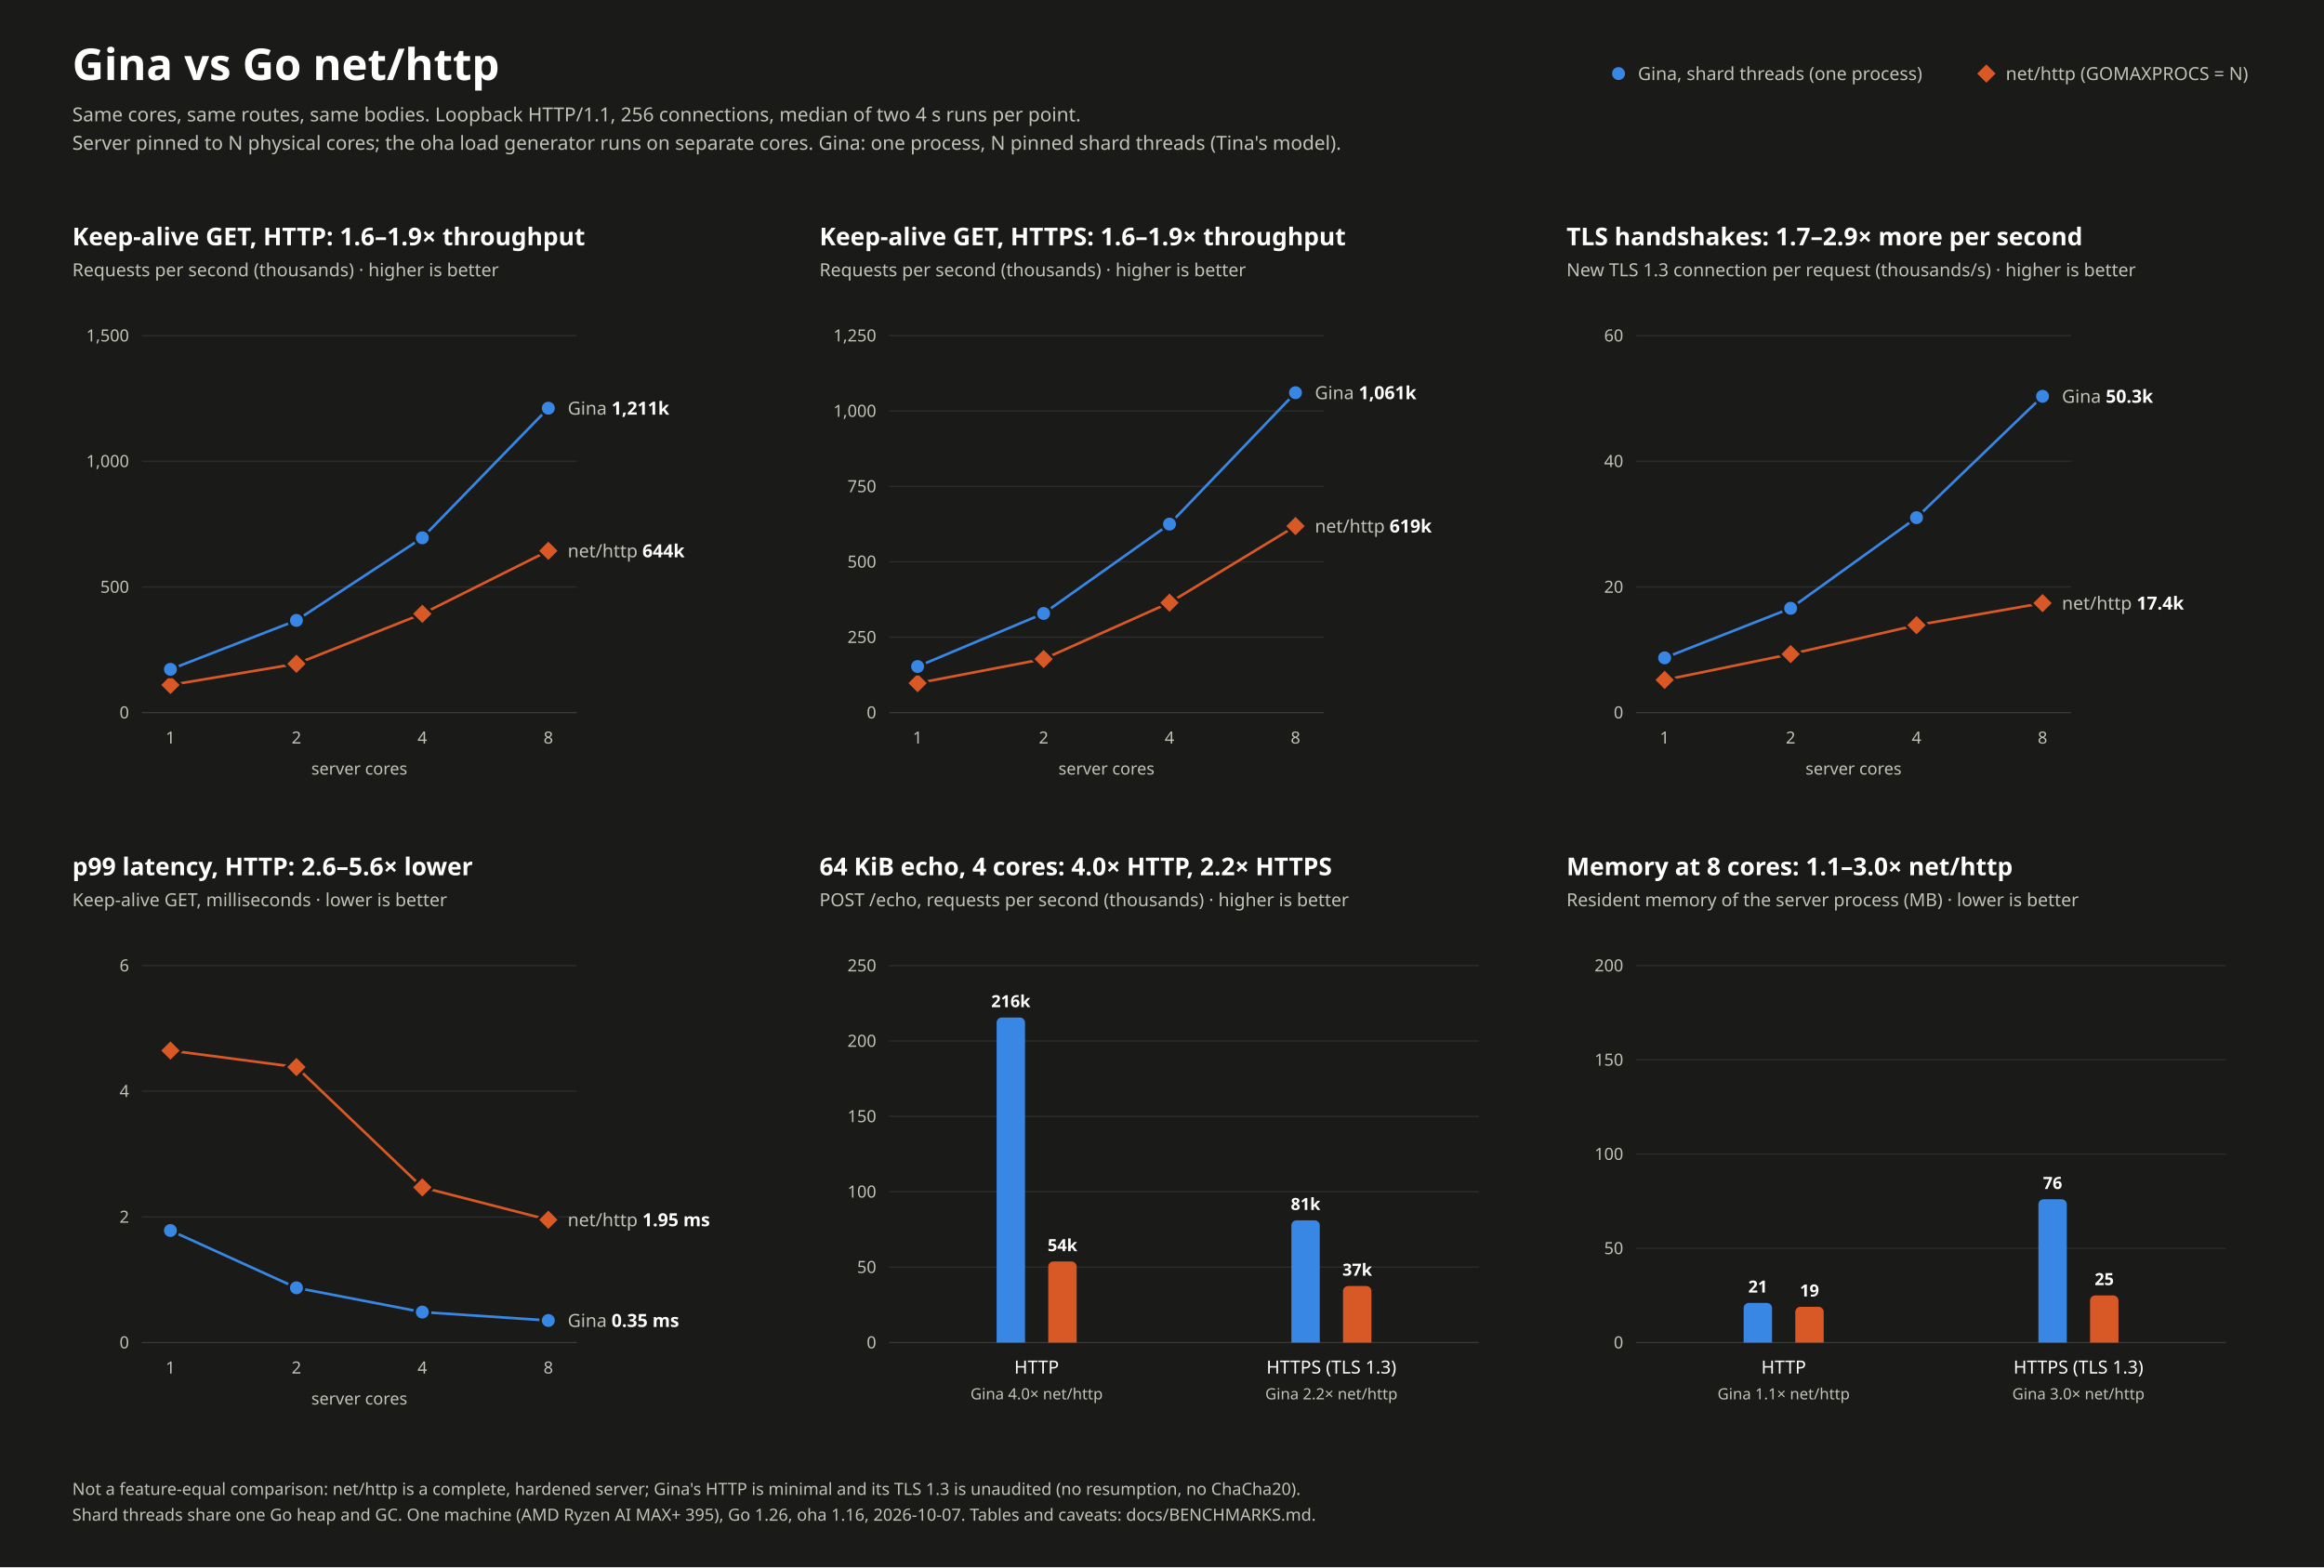
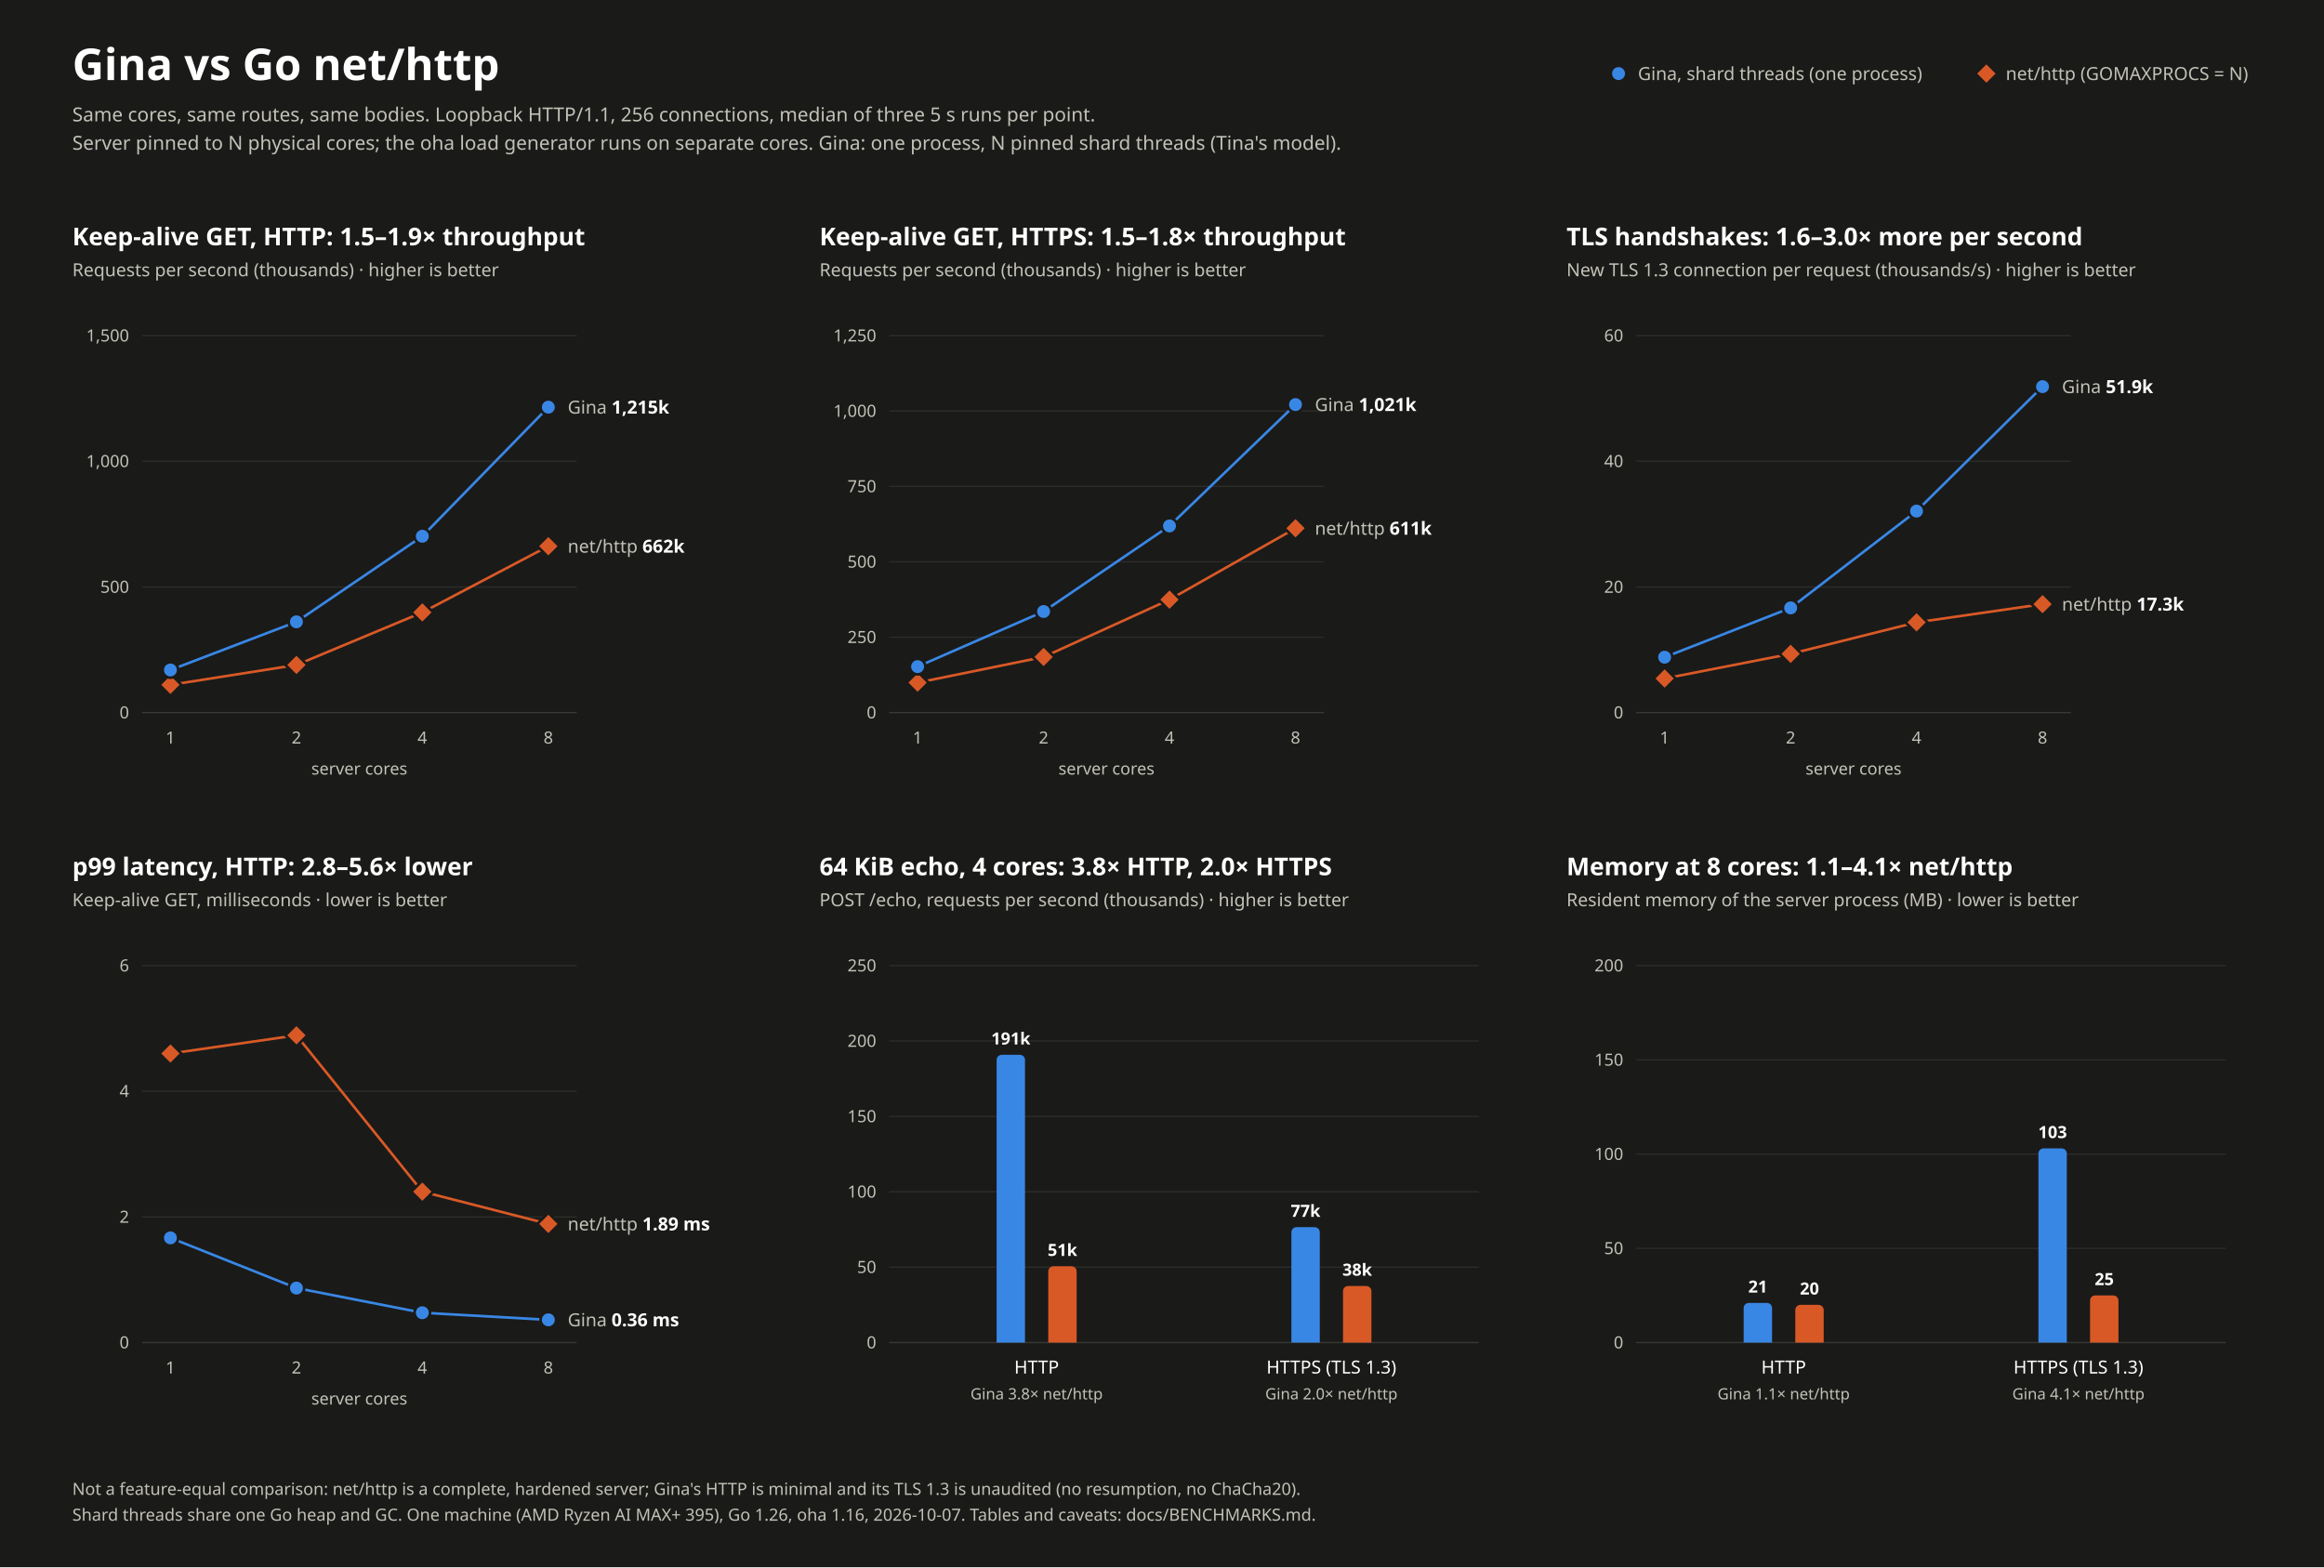
<svg xmlns="http://www.w3.org/2000/svg" width="1800" height="1214" viewBox="0 0 1800 1214" font-family="system-ui, 'Noto Sans', 'Liberation Sans', sans-serif" role="img" aria-labelledby="t d">
  <rect width="1800" height="1214" fill="#1a1a19" />
  <text x="56.0" y="62.0" font-size="34" font-weight="700" text-anchor="start" fill="#ffffff">Gina vs Go net/http</text>
-   <text x="56.0" y="94.0" font-size="15" font-weight="400" text-anchor="start" fill="#c3c2b7">Same cores, same routes, same bodies. Loopback HTTP/1.1, 256 connections, median of two 4 s runs per point.</text>
+   <text x="56.0" y="94.0" font-size="15" font-weight="400" text-anchor="start" fill="#c3c2b7">Same cores, same routes, same bodies. Loopback HTTP/1.1, 256 connections, median of three 5 s runs per point.</text>
  <text x="56.0" y="116.0" font-size="15" font-weight="400" text-anchor="start" fill="#c3c2b7">Server pinned to N physical cores; the oha load generator runs on separate cores. Gina: one process, N pinned shard threads (Tina's model).</text>
  <polygon points="1538.5,49.9 1545.6,57.0 1538.5,64.1 1531.4,57.0" fill="#d95926" />
  <text x="1553.5" y="62.0" font-size="14" font-weight="400" text-anchor="start" fill="#c3c2b7">net/http (GOMAXPROCS = N)</text>
  <circle cx="1253.6" cy="57.0" r="5" fill="#3987e5" />
  <text x="1268.6" y="62.0" font-size="14" font-weight="400" text-anchor="start" fill="#c3c2b7">Gina, shard threads (one process)</text>
  <g transform="translate(56.0,168.0)">
-     <text x="0.0" y="22.0" font-size="19" font-weight="600" text-anchor="start" fill="#ffffff">Keep-alive GET, HTTP: 1.6–1.9× throughput</text>
+     <text x="0.0" y="22.0" font-size="19" font-weight="600" text-anchor="start" fill="#ffffff">Keep-alive GET, HTTP: 1.5–1.9× throughput</text>
    <text x="0.0" y="46.0" font-size="14" font-weight="400" text-anchor="start" fill="#c3c2b7">Requests per second (thousands) · higher is better</text>
    <line x1="54.0" x2="390.7" y1="384.0" y2="384.0" stroke="#383835" stroke-width="1" />
    <text x="44.0" y="388.5" font-size="13" font-weight="400" text-anchor="end" fill="#c3c2b7">0</text>
    <line x1="54.0" x2="390.7" y1="286.7" y2="286.7" stroke="#2c2c2a" stroke-width="1" />
    <text x="44.0" y="291.2" font-size="13" font-weight="400" text-anchor="end" fill="#c3c2b7">500</text>
    <line x1="54.0" x2="390.7" y1="189.3" y2="189.3" stroke="#2c2c2a" stroke-width="1" />
    <text x="44.0" y="193.8" font-size="13" font-weight="400" text-anchor="end" fill="#c3c2b7">1,000</text>
    <line x1="54.0" x2="390.7" y1="92.0" y2="92.0" stroke="#2c2c2a" stroke-width="1" />
    <text x="44.0" y="96.5" font-size="13" font-weight="400" text-anchor="end" fill="#c3c2b7">1,500</text>
    <text x="76.0" y="408.0" font-size="13" font-weight="400" text-anchor="middle" fill="#c3c2b7">1</text>
    <text x="173.6" y="408.0" font-size="13" font-weight="400" text-anchor="middle" fill="#c3c2b7">2</text>
    <text x="271.1" y="408.0" font-size="13" font-weight="400" text-anchor="middle" fill="#c3c2b7">4</text>
    <text x="368.7" y="408.0" font-size="13" font-weight="400" text-anchor="middle" fill="#c3c2b7">8</text>
    <text x="222.3" y="432.0" font-size="13" font-weight="400" text-anchor="middle" fill="#c3c2b7">server cores</text>
-     <polyline points="76.0,362.6 173.6,346.2 271.1,307.5 368.7,258.7" fill="none" stroke="#d95926" stroke-width="2" stroke-linejoin="round" stroke-linecap="round" />
-     <polygon points="76.0,352.6 85.9,362.6 76.0,372.5 66.1,362.6" fill="#1a1a19" />
-     <polygon points="76.0,355.5 83.1,362.6 76.0,369.7 68.9,362.6" fill="#d95926" />
-     <polygon points="173.6,336.2 183.5,346.2 173.6,356.1 163.6,346.2" fill="#1a1a19" />
-     <polygon points="173.6,339.1 180.7,346.2 173.6,353.3 166.5,346.2" fill="#d95926" />
-     <polygon points="271.1,297.6 281.1,307.5 271.1,317.5 261.2,307.5" fill="#1a1a19" />
-     <polygon points="271.1,300.4 278.2,307.5 271.1,314.6 264.0,307.5" fill="#d95926" />
-     <polygon points="368.7,248.8 378.6,258.7 368.7,268.6 358.7,258.7" fill="#1a1a19" />
-     <polygon points="368.7,251.6 375.8,258.7 368.7,265.8 361.6,258.7" fill="#d95926" />
-     <text x="383.7" y="263.7" font-size="14" fill="#c3c2b7">net/http <tspan font-weight="600" fill="#ffffff">644k</tspan>
-     </text>
-     <polyline points="76.0,350.5 173.6,312.6 271.1,248.6 368.7,148.2" fill="none" stroke="#3987e5" stroke-width="2" stroke-linejoin="round" stroke-linecap="round" />
-     <circle cx="76.0" cy="350.5" r="7" fill="#1a1a19" />
-     <circle cx="76.0" cy="350.5" r="5" fill="#3987e5" />
-     <circle cx="173.6" cy="312.6" r="7" fill="#1a1a19" />
-     <circle cx="173.6" cy="312.6" r="5" fill="#3987e5" />
-     <circle cx="271.1" cy="248.6" r="7" fill="#1a1a19" />
-     <circle cx="271.1" cy="248.6" r="5" fill="#3987e5" />
-     <circle cx="368.7" cy="148.2" r="7" fill="#1a1a19" />
-     <circle cx="368.7" cy="148.2" r="5" fill="#3987e5" />
-     <text x="383.7" y="153.2" font-size="14" fill="#c3c2b7">Gina <tspan font-weight="600" fill="#ffffff">1,211k</tspan>
+     <polyline points="76.0,362.5 173.6,347.1 271.1,306.4 368.7,255.1" fill="none" stroke="#d95926" stroke-width="2" stroke-linejoin="round" stroke-linecap="round" />
+     <polygon points="76.0,352.6 85.9,362.5 76.0,372.5 66.1,362.5" fill="#1a1a19" />
+     <polygon points="76.0,355.4 83.1,362.5 76.0,369.6 68.9,362.5" fill="#d95926" />
+     <polygon points="173.6,337.1 183.5,347.1 173.6,357.0 163.6,347.1" fill="#1a1a19" />
+     <polygon points="173.6,340.0 180.7,347.1 173.6,354.2 166.5,347.1" fill="#d95926" />
+     <polygon points="271.1,296.4 281.1,306.4 271.1,316.3 261.2,306.4" fill="#1a1a19" />
+     <polygon points="271.1,299.3 278.2,306.4 271.1,313.5 264.0,306.4" fill="#d95926" />
+     <polygon points="368.7,245.2 378.6,255.1 368.7,265.0 358.7,255.1" fill="#1a1a19" />
+     <polygon points="368.7,248.0 375.8,255.1 368.7,262.2 361.6,255.1" fill="#d95926" />
+     <text x="383.7" y="260.1" font-size="14" fill="#c3c2b7">net/http <tspan font-weight="600" fill="#ffffff">662k</tspan>
+     </text>
+     <polyline points="76.0,351.0 173.6,313.7 271.1,247.4 368.7,147.4" fill="none" stroke="#3987e5" stroke-width="2" stroke-linejoin="round" stroke-linecap="round" />
+     <circle cx="76.0" cy="351.0" r="7" fill="#1a1a19" />
+     <circle cx="76.0" cy="351.0" r="5" fill="#3987e5" />
+     <circle cx="173.6" cy="313.7" r="7" fill="#1a1a19" />
+     <circle cx="173.6" cy="313.7" r="5" fill="#3987e5" />
+     <circle cx="271.1" cy="247.4" r="7" fill="#1a1a19" />
+     <circle cx="271.1" cy="247.4" r="5" fill="#3987e5" />
+     <circle cx="368.7" cy="147.4" r="7" fill="#1a1a19" />
+     <circle cx="368.7" cy="147.4" r="5" fill="#3987e5" />
+     <text x="383.7" y="152.4" font-size="14" fill="#c3c2b7">Gina <tspan font-weight="600" fill="#ffffff">1,215k</tspan>
    </text>
  </g>
  <g transform="translate(634.7,168.0)">
-     <text x="0.0" y="22.0" font-size="19" font-weight="600" text-anchor="start" fill="#ffffff">Keep-alive GET, HTTPS: 1.6–1.9× throughput</text>
+     <text x="0.0" y="22.0" font-size="19" font-weight="600" text-anchor="start" fill="#ffffff">Keep-alive GET, HTTPS: 1.5–1.8× throughput</text>
    <text x="0.0" y="46.0" font-size="14" font-weight="400" text-anchor="start" fill="#c3c2b7">Requests per second (thousands) · higher is better</text>
    <line x1="54.0" x2="390.7" y1="384.0" y2="384.0" stroke="#383835" stroke-width="1" />
    <text x="44.0" y="388.5" font-size="13" font-weight="400" text-anchor="end" fill="#c3c2b7">0</text>
    <line x1="54.0" x2="390.7" y1="325.6" y2="325.6" stroke="#2c2c2a" stroke-width="1" />
    <text x="44.0" y="330.1" font-size="13" font-weight="400" text-anchor="end" fill="#c3c2b7">250</text>
    <line x1="54.0" x2="390.7" y1="267.2" y2="267.2" stroke="#2c2c2a" stroke-width="1" />
    <text x="44.0" y="271.7" font-size="13" font-weight="400" text-anchor="end" fill="#c3c2b7">500</text>
    <line x1="54.0" x2="390.7" y1="208.8" y2="208.8" stroke="#2c2c2a" stroke-width="1" />
    <text x="44.0" y="213.3" font-size="13" font-weight="400" text-anchor="end" fill="#c3c2b7">750</text>
    <line x1="54.0" x2="390.7" y1="150.4" y2="150.4" stroke="#2c2c2a" stroke-width="1" />
    <text x="44.0" y="154.9" font-size="13" font-weight="400" text-anchor="end" fill="#c3c2b7">1,000</text>
    <line x1="54.0" x2="390.7" y1="92.0" y2="92.0" stroke="#2c2c2a" stroke-width="1" />
    <text x="44.0" y="96.5" font-size="13" font-weight="400" text-anchor="end" fill="#c3c2b7">1,250</text>
    <text x="76.0" y="408.0" font-size="13" font-weight="400" text-anchor="middle" fill="#c3c2b7">1</text>
    <text x="173.6" y="408.0" font-size="13" font-weight="400" text-anchor="middle" fill="#c3c2b7">2</text>
    <text x="271.1" y="408.0" font-size="13" font-weight="400" text-anchor="middle" fill="#c3c2b7">4</text>
    <text x="368.7" y="408.0" font-size="13" font-weight="400" text-anchor="middle" fill="#c3c2b7">8</text>
    <text x="222.3" y="432.0" font-size="13" font-weight="400" text-anchor="middle" fill="#c3c2b7">server cores</text>
-     <polyline points="76.0,361.2 173.6,342.5 271.1,298.9 368.7,239.5" fill="none" stroke="#d95926" stroke-width="2" stroke-linejoin="round" stroke-linecap="round" />
-     <polygon points="76.0,351.3 85.9,361.2 76.0,371.2 66.1,361.2" fill="#1a1a19" />
-     <polygon points="76.0,354.1 83.1,361.2 76.0,368.3 68.9,361.2" fill="#d95926" />
-     <polygon points="173.6,332.6 183.5,342.5 173.6,352.5 163.6,342.5" fill="#1a1a19" />
-     <polygon points="173.6,335.4 180.7,342.5 173.6,349.6 166.5,342.5" fill="#d95926" />
-     <polygon points="271.1,289.0 281.1,298.9 271.1,308.9 261.2,298.9" fill="#1a1a19" />
-     <polygon points="271.1,291.8 278.2,298.9 271.1,306.0 264.0,298.9" fill="#d95926" />
-     <polygon points="368.7,229.5 378.6,239.5 368.7,249.4 358.7,239.5" fill="#1a1a19" />
-     <polygon points="368.7,232.4 375.8,239.5 368.7,246.6 361.6,239.5" fill="#d95926" />
-     <text x="383.7" y="244.5" font-size="14" fill="#c3c2b7">net/http <tspan font-weight="600" fill="#ffffff">619k</tspan>
-     </text>
-     <polyline points="76.0,348.3 173.6,307.2 271.1,238.0 368.7,136.2" fill="none" stroke="#3987e5" stroke-width="2" stroke-linejoin="round" stroke-linecap="round" />
-     <circle cx="76.0" cy="348.3" r="7" fill="#1a1a19" />
-     <circle cx="76.0" cy="348.3" r="5" fill="#3987e5" />
-     <circle cx="173.6" cy="307.2" r="7" fill="#1a1a19" />
-     <circle cx="173.6" cy="307.2" r="5" fill="#3987e5" />
-     <circle cx="271.1" cy="238.0" r="7" fill="#1a1a19" />
-     <circle cx="271.1" cy="238.0" r="5" fill="#3987e5" />
-     <circle cx="368.7" cy="136.2" r="7" fill="#1a1a19" />
-     <circle cx="368.7" cy="136.2" r="5" fill="#3987e5" />
-     <text x="383.7" y="141.2" font-size="14" fill="#c3c2b7">Gina <tspan font-weight="600" fill="#ffffff">1,061k</tspan>
+     <polyline points="76.0,360.8 173.6,340.9 271.1,296.5 368.7,241.2" fill="none" stroke="#d95926" stroke-width="2" stroke-linejoin="round" stroke-linecap="round" />
+     <polygon points="76.0,350.8 85.9,360.8 76.0,370.7 66.1,360.8" fill="#1a1a19" />
+     <polygon points="76.0,353.7 83.1,360.8 76.0,367.9 68.9,360.8" fill="#d95926" />
+     <polygon points="173.6,331.0 183.5,340.9 173.6,350.9 163.6,340.9" fill="#1a1a19" />
+     <polygon points="173.6,333.8 180.7,340.9 173.6,348.0 166.5,340.9" fill="#d95926" />
+     <polygon points="271.1,286.5 281.1,296.5 271.1,306.4 261.2,296.5" fill="#1a1a19" />
+     <polygon points="271.1,289.4 278.2,296.5 271.1,303.6 264.0,296.5" fill="#d95926" />
+     <polygon points="368.7,231.2 378.6,241.2 368.7,251.1 358.7,241.2" fill="#1a1a19" />
+     <polygon points="368.7,234.1 375.8,241.2 368.7,248.3 361.6,241.2" fill="#d95926" />
+     <text x="383.7" y="246.2" font-size="14" fill="#c3c2b7">net/http <tspan font-weight="600" fill="#ffffff">611k</tspan>
+     </text>
+     <polyline points="76.0,348.4 173.6,305.7 271.1,239.4 368.7,145.4" fill="none" stroke="#3987e5" stroke-width="2" stroke-linejoin="round" stroke-linecap="round" />
+     <circle cx="76.0" cy="348.4" r="7" fill="#1a1a19" />
+     <circle cx="76.0" cy="348.4" r="5" fill="#3987e5" />
+     <circle cx="173.6" cy="305.7" r="7" fill="#1a1a19" />
+     <circle cx="173.6" cy="305.7" r="5" fill="#3987e5" />
+     <circle cx="271.1" cy="239.4" r="7" fill="#1a1a19" />
+     <circle cx="271.1" cy="239.4" r="5" fill="#3987e5" />
+     <circle cx="368.7" cy="145.4" r="7" fill="#1a1a19" />
+     <circle cx="368.7" cy="145.4" r="5" fill="#3987e5" />
+     <text x="383.7" y="150.4" font-size="14" fill="#c3c2b7">Gina <tspan font-weight="600" fill="#ffffff">1,021k</tspan>
    </text>
  </g>
  <g transform="translate(1213.3,168.0)">
-     <text x="0.0" y="22.0" font-size="19" font-weight="600" text-anchor="start" fill="#ffffff">TLS handshakes: 1.7–2.9× more per second</text>
+     <text x="0.0" y="22.0" font-size="19" font-weight="600" text-anchor="start" fill="#ffffff">TLS handshakes: 1.6–3.0× more per second</text>
    <text x="0.0" y="46.0" font-size="14" font-weight="400" text-anchor="start" fill="#c3c2b7">New TLS 1.3 connection per request (thousands/s) · higher is better</text>
    <line x1="54.0" x2="390.7" y1="384.0" y2="384.0" stroke="#383835" stroke-width="1" />
    <text x="44.0" y="388.5" font-size="13" font-weight="400" text-anchor="end" fill="#c3c2b7">0</text>
    <line x1="54.0" x2="390.7" y1="286.7" y2="286.7" stroke="#2c2c2a" stroke-width="1" />
    <text x="44.0" y="291.2" font-size="13" font-weight="400" text-anchor="end" fill="#c3c2b7">20</text>
    <line x1="54.0" x2="390.7" y1="189.3" y2="189.3" stroke="#2c2c2a" stroke-width="1" />
    <text x="44.0" y="193.8" font-size="13" font-weight="400" text-anchor="end" fill="#c3c2b7">40</text>
    <line x1="54.0" x2="390.7" y1="92.0" y2="92.0" stroke="#2c2c2a" stroke-width="1" />
    <text x="44.0" y="96.5" font-size="13" font-weight="400" text-anchor="end" fill="#c3c2b7">60</text>
    <text x="76.0" y="408.0" font-size="13" font-weight="400" text-anchor="middle" fill="#c3c2b7">1</text>
    <text x="173.6" y="408.0" font-size="13" font-weight="400" text-anchor="middle" fill="#c3c2b7">2</text>
    <text x="271.1" y="408.0" font-size="13" font-weight="400" text-anchor="middle" fill="#c3c2b7">4</text>
    <text x="368.7" y="408.0" font-size="13" font-weight="400" text-anchor="middle" fill="#c3c2b7">8</text>
    <text x="222.3" y="432.0" font-size="13" font-weight="400" text-anchor="middle" fill="#c3c2b7">server cores</text>
-     <polyline points="76.0,358.7 173.6,338.7 271.1,316.3 368.7,299.2" fill="none" stroke="#d95926" stroke-width="2" stroke-linejoin="round" stroke-linecap="round" />
-     <polygon points="76.0,348.8 85.9,358.7 76.0,368.7 66.1,358.7" fill="#1a1a19" />
-     <polygon points="76.0,351.6 83.1,358.7 76.0,365.8 68.9,358.7" fill="#d95926" />
-     <polygon points="173.6,328.7 183.5,338.7 173.6,348.6 163.6,338.7" fill="#1a1a19" />
-     <polygon points="173.6,331.6 180.7,338.7 173.6,345.8 166.5,338.7" fill="#d95926" />
-     <polygon points="271.1,306.4 281.1,316.3 271.1,326.2 261.2,316.3" fill="#1a1a19" />
-     <polygon points="271.1,309.2 278.2,316.3 271.1,323.4 264.0,316.3" fill="#d95926" />
-     <polygon points="368.7,289.3 378.6,299.2 368.7,309.1 358.7,299.2" fill="#1a1a19" />
-     <polygon points="368.7,292.1 375.8,299.2 368.7,306.3 361.6,299.2" fill="#d95926" />
-     <text x="383.7" y="304.2" font-size="14" fill="#c3c2b7">net/http <tspan font-weight="600" fill="#ffffff">17.4k</tspan>
-     </text>
-     <polyline points="76.0,341.6 173.6,303.2 271.1,233.0 368.7,139.0" fill="none" stroke="#3987e5" stroke-width="2" stroke-linejoin="round" stroke-linecap="round" />
-     <circle cx="76.0" cy="341.6" r="7" fill="#1a1a19" />
-     <circle cx="76.0" cy="341.6" r="5" fill="#3987e5" />
-     <circle cx="173.6" cy="303.2" r="7" fill="#1a1a19" />
-     <circle cx="173.6" cy="303.2" r="5" fill="#3987e5" />
-     <circle cx="271.1" cy="233.0" r="7" fill="#1a1a19" />
-     <circle cx="271.1" cy="233.0" r="5" fill="#3987e5" />
-     <circle cx="368.7" cy="139.0" r="7" fill="#1a1a19" />
-     <circle cx="368.7" cy="139.0" r="5" fill="#3987e5" />
-     <text x="383.7" y="144.0" font-size="14" fill="#c3c2b7">Gina <tspan font-weight="600" fill="#ffffff">50.3k</tspan>
+     <polyline points="76.0,357.6 173.6,338.5 271.1,314.1 368.7,300.0" fill="none" stroke="#d95926" stroke-width="2" stroke-linejoin="round" stroke-linecap="round" />
+     <polygon points="76.0,347.6 85.9,357.6 76.0,367.5 66.1,357.6" fill="#1a1a19" />
+     <polygon points="76.0,350.5 83.1,357.6 76.0,364.7 68.9,357.6" fill="#d95926" />
+     <polygon points="173.6,328.6 183.5,338.5 173.6,348.4 163.6,338.5" fill="#1a1a19" />
+     <polygon points="173.6,331.4 180.7,338.5 173.6,345.6 166.5,338.5" fill="#d95926" />
+     <polygon points="271.1,304.2 281.1,314.1 271.1,324.1 261.2,314.1" fill="#1a1a19" />
+     <polygon points="271.1,307.0 278.2,314.1 271.1,321.2 264.0,314.1" fill="#d95926" />
+     <polygon points="368.7,290.1 378.6,300.0 368.7,310.0 358.7,300.0" fill="#1a1a19" />
+     <polygon points="368.7,292.9 375.8,300.0 368.7,307.1 361.6,300.0" fill="#d95926" />
+     <text x="383.7" y="305.0" font-size="14" fill="#c3c2b7">net/http <tspan font-weight="600" fill="#ffffff">17.3k</tspan>
+     </text>
+     <polyline points="76.0,341.1 173.6,302.9 271.1,227.9 368.7,131.5" fill="none" stroke="#3987e5" stroke-width="2" stroke-linejoin="round" stroke-linecap="round" />
+     <circle cx="76.0" cy="341.1" r="7" fill="#1a1a19" />
+     <circle cx="76.0" cy="341.1" r="5" fill="#3987e5" />
+     <circle cx="173.6" cy="302.9" r="7" fill="#1a1a19" />
+     <circle cx="173.6" cy="302.9" r="5" fill="#3987e5" />
+     <circle cx="271.1" cy="227.9" r="7" fill="#1a1a19" />
+     <circle cx="271.1" cy="227.9" r="5" fill="#3987e5" />
+     <circle cx="368.7" cy="131.5" r="7" fill="#1a1a19" />
+     <circle cx="368.7" cy="131.5" r="5" fill="#3987e5" />
+     <text x="383.7" y="136.5" font-size="14" fill="#c3c2b7">Gina <tspan font-weight="600" fill="#ffffff">51.9k</tspan>
    </text>
  </g>
  <g transform="translate(56.0,656.0)">
-     <text x="0.0" y="22.0" font-size="19" font-weight="600" text-anchor="start" fill="#ffffff">p99 latency, HTTP: 2.6–5.6× lower</text>
+     <text x="0.0" y="22.0" font-size="19" font-weight="600" text-anchor="start" fill="#ffffff">p99 latency, HTTP: 2.8–5.6× lower</text>
    <text x="0.0" y="46.0" font-size="14" font-weight="400" text-anchor="start" fill="#c3c2b7">Keep-alive GET, milliseconds · lower is better</text>
    <line x1="54.0" x2="390.7" y1="384.0" y2="384.0" stroke="#383835" stroke-width="1" />
    <text x="44.0" y="388.5" font-size="13" font-weight="400" text-anchor="end" fill="#c3c2b7">0</text>
    <line x1="54.0" x2="390.7" y1="286.7" y2="286.7" stroke="#2c2c2a" stroke-width="1" />
    <text x="44.0" y="291.2" font-size="13" font-weight="400" text-anchor="end" fill="#c3c2b7">2</text>
    <line x1="54.0" x2="390.7" y1="189.3" y2="189.3" stroke="#2c2c2a" stroke-width="1" />
    <text x="44.0" y="193.8" font-size="13" font-weight="400" text-anchor="end" fill="#c3c2b7">4</text>
    <line x1="54.0" x2="390.7" y1="92.0" y2="92.0" stroke="#2c2c2a" stroke-width="1" />
    <text x="44.0" y="96.5" font-size="13" font-weight="400" text-anchor="end" fill="#c3c2b7">6</text>
    <text x="76.0" y="408.0" font-size="13" font-weight="400" text-anchor="middle" fill="#c3c2b7">1</text>
    <text x="173.6" y="408.0" font-size="13" font-weight="400" text-anchor="middle" fill="#c3c2b7">2</text>
    <text x="271.1" y="408.0" font-size="13" font-weight="400" text-anchor="middle" fill="#c3c2b7">4</text>
    <text x="368.7" y="408.0" font-size="13" font-weight="400" text-anchor="middle" fill="#c3c2b7">8</text>
    <text x="222.3" y="432.0" font-size="13" font-weight="400" text-anchor="middle" fill="#c3c2b7">server cores</text>
-     <polyline points="76.0,157.8 173.6,170.6 271.1,263.8 368.7,288.9" fill="none" stroke="#d95926" stroke-width="2" stroke-linejoin="round" stroke-linecap="round" />
-     <polygon points="76.0,147.9 85.9,157.8 76.0,167.7 66.1,157.8" fill="#1a1a19" />
-     <polygon points="76.0,150.7 83.1,157.8 76.0,164.9 68.9,157.8" fill="#d95926" />
-     <polygon points="173.6,160.7 183.5,170.6 173.6,180.6 163.6,170.6" fill="#1a1a19" />
-     <polygon points="173.6,163.5 180.7,170.6 173.6,177.7 166.5,170.6" fill="#d95926" />
-     <polygon points="271.1,253.9 281.1,263.8 271.1,273.8 261.2,263.8" fill="#1a1a19" />
-     <polygon points="271.1,256.7 278.2,263.8 271.1,270.9 264.0,263.8" fill="#d95926" />
-     <polygon points="368.7,278.9 378.6,288.9 368.7,298.8 358.7,288.9" fill="#1a1a19" />
-     <polygon points="368.7,281.8 375.8,288.9 368.7,296.0 361.6,288.9" fill="#d95926" />
-     <text x="383.7" y="293.9" font-size="14" fill="#c3c2b7">net/http <tspan font-weight="600" fill="#ffffff">1.95 ms</tspan>
-     </text>
-     <polyline points="76.0,297.2 173.6,341.6 271.1,360.4 368.7,366.9" fill="none" stroke="#3987e5" stroke-width="2" stroke-linejoin="round" stroke-linecap="round" />
-     <circle cx="76.0" cy="297.2" r="7" fill="#1a1a19" />
-     <circle cx="76.0" cy="297.2" r="5" fill="#3987e5" />
-     <circle cx="173.6" cy="341.6" r="7" fill="#1a1a19" />
-     <circle cx="173.6" cy="341.6" r="5" fill="#3987e5" />
-     <circle cx="271.1" cy="360.4" r="7" fill="#1a1a19" />
-     <circle cx="271.1" cy="360.4" r="5" fill="#3987e5" />
-     <circle cx="368.7" cy="366.9" r="7" fill="#1a1a19" />
-     <circle cx="368.7" cy="366.9" r="5" fill="#3987e5" />
-     <text x="383.7" y="371.9" font-size="14" fill="#c3c2b7">Gina <tspan font-weight="600" fill="#ffffff">0.35 ms</tspan>
+     <polyline points="76.0,160.1 173.6,146.0 271.1,267.1 368.7,292.1" fill="none" stroke="#d95926" stroke-width="2" stroke-linejoin="round" stroke-linecap="round" />
+     <polygon points="76.0,150.1 85.9,160.1 76.0,170.0 66.1,160.1" fill="#1a1a19" />
+     <polygon points="76.0,153.0 83.1,160.1 76.0,167.2 68.9,160.1" fill="#d95926" />
+     <polygon points="173.6,136.0 183.5,146.0 173.6,155.9 163.6,146.0" fill="#1a1a19" />
+     <polygon points="173.6,138.9 180.7,146.0 173.6,153.1 166.5,146.0" fill="#d95926" />
+     <polygon points="271.1,257.2 281.1,267.1 271.1,277.0 261.2,267.1" fill="#1a1a19" />
+     <polygon points="271.1,260.0 278.2,267.1 271.1,274.2 264.0,267.1" fill="#d95926" />
+     <polygon points="368.7,282.2 378.6,292.1 368.7,302.1 358.7,292.1" fill="#1a1a19" />
+     <polygon points="368.7,285.0 375.8,292.1 368.7,299.2 361.6,292.1" fill="#d95926" />
+     <text x="383.7" y="297.1" font-size="14" fill="#c3c2b7">net/http <tspan font-weight="600" fill="#ffffff">1.89 ms</tspan>
+     </text>
+     <polyline points="76.0,302.9 173.6,341.8 271.1,360.9 368.7,366.4" fill="none" stroke="#3987e5" stroke-width="2" stroke-linejoin="round" stroke-linecap="round" />
+     <circle cx="76.0" cy="302.9" r="7" fill="#1a1a19" />
+     <circle cx="76.0" cy="302.9" r="5" fill="#3987e5" />
+     <circle cx="173.6" cy="341.8" r="7" fill="#1a1a19" />
+     <circle cx="173.6" cy="341.8" r="5" fill="#3987e5" />
+     <circle cx="271.1" cy="360.9" r="7" fill="#1a1a19" />
+     <circle cx="271.1" cy="360.9" r="5" fill="#3987e5" />
+     <circle cx="368.7" cy="366.4" r="7" fill="#1a1a19" />
+     <circle cx="368.7" cy="366.4" r="5" fill="#3987e5" />
+     <text x="383.7" y="371.4" font-size="14" fill="#c3c2b7">Gina <tspan font-weight="600" fill="#ffffff">0.36 ms</tspan>
    </text>
  </g>
  <g transform="translate(634.7,656.0)">
-     <text x="0.0" y="22.0" font-size="19" font-weight="600" text-anchor="start" fill="#ffffff">64 KiB echo, 4 cores: 4.0× HTTP, 2.2× HTTPS</text>
+     <text x="0.0" y="22.0" font-size="19" font-weight="600" text-anchor="start" fill="#ffffff">64 KiB echo, 4 cores: 3.8× HTTP, 2.0× HTTPS</text>
    <text x="0.0" y="46.0" font-size="14" font-weight="400" text-anchor="start" fill="#c3c2b7">POST /echo, requests per second (thousands) · higher is better</text>
    <line x1="54.0" x2="510.7" y1="384.0" y2="384.0" stroke="#383835" stroke-width="1" />
    <text x="44.0" y="388.5" font-size="13" font-weight="400" text-anchor="end" fill="#c3c2b7">0</text>
    <line x1="54.0" x2="510.7" y1="325.6" y2="325.6" stroke="#2c2c2a" stroke-width="1" />
    <text x="44.0" y="330.1" font-size="13" font-weight="400" text-anchor="end" fill="#c3c2b7">50</text>
    <line x1="54.0" x2="510.7" y1="267.2" y2="267.2" stroke="#2c2c2a" stroke-width="1" />
    <text x="44.0" y="271.7" font-size="13" font-weight="400" text-anchor="end" fill="#c3c2b7">100</text>
    <line x1="54.0" x2="510.7" y1="208.8" y2="208.8" stroke="#2c2c2a" stroke-width="1" />
    <text x="44.0" y="213.3" font-size="13" font-weight="400" text-anchor="end" fill="#c3c2b7">150</text>
    <line x1="54.0" x2="510.7" y1="150.4" y2="150.4" stroke="#2c2c2a" stroke-width="1" />
    <text x="44.0" y="154.9" font-size="13" font-weight="400" text-anchor="end" fill="#c3c2b7">200</text>
    <line x1="54.0" x2="510.7" y1="92.0" y2="92.0" stroke="#2c2c2a" stroke-width="1" />
    <text x="44.0" y="96.5" font-size="13" font-weight="400" text-anchor="end" fill="#c3c2b7">250</text>
-     <path d="M137.2,384.0 V136.2 A4,4 0 0 1 141.2,132.2 H155.2 A4,4 0 0 1 159.2,136.2 V384.0 Z" fill="#3987e5" />
-     <text x="148.2" y="124.2" font-size="13" font-weight="600" text-anchor="middle" fill="#ffffff">216k</text>
-     <path d="M177.2,384.0 V325.2 A4,4 0 0 1 181.2,321.2 H195.2 A4,4 0 0 1 199.2,325.2 V384.0 Z" fill="#d95926" />
-     <text x="188.2" y="313.2" font-size="13" font-weight="600" text-anchor="middle" fill="#ffffff">54k</text>
+     <path d="M137.2,384.0 V165.1 A4,4 0 0 1 141.2,161.1 H155.2 A4,4 0 0 1 159.2,165.1 V384.0 Z" fill="#3987e5" />
+     <text x="148.2" y="153.1" font-size="13" font-weight="600" text-anchor="middle" fill="#ffffff">191k</text>
+     <path d="M177.2,384.0 V328.9 A4,4 0 0 1 181.2,324.9 H195.2 A4,4 0 0 1 199.2,328.9 V384.0 Z" fill="#d95926" />
+     <text x="188.2" y="316.9" font-size="13" font-weight="600" text-anchor="middle" fill="#ffffff">51k</text>
    <text x="168.2" y="408.0" font-size="14" font-weight="500" text-anchor="middle" fill="#ffffff">HTTP</text>
-     <text x="168.2" y="428.0" font-size="12" font-weight="400" text-anchor="middle" fill="#c3c2b7">Gina 4.0× net/http</text>
-     <path d="M365.5,384.0 V293.3 A4,4 0 0 1 369.5,289.3 H383.5 A4,4 0 0 1 387.5,293.3 V384.0 Z" fill="#3987e5" />
-     <text x="376.5" y="281.3" font-size="13" font-weight="600" text-anchor="middle" fill="#ffffff">81k</text>
+     <text x="168.2" y="428.0" font-size="12" font-weight="400" text-anchor="middle" fill="#c3c2b7">Gina 3.8× net/http</text>
+     <path d="M365.5,384.0 V298.6 A4,4 0 0 1 369.5,294.6 H383.5 A4,4 0 0 1 387.5,298.6 V384.0 Z" fill="#3987e5" />
+     <text x="376.5" y="286.6" font-size="13" font-weight="600" text-anchor="middle" fill="#ffffff">77k</text>
    <path d="M405.5,384.0 V344.2 A4,4 0 0 1 409.5,340.2 H423.5 A4,4 0 0 1 427.5,344.2 V384.0 Z" fill="#d95926" />
-     <text x="416.5" y="332.2" font-size="13" font-weight="600" text-anchor="middle" fill="#ffffff">37k</text>
+     <text x="416.5" y="332.2" font-size="13" font-weight="600" text-anchor="middle" fill="#ffffff">38k</text>
    <text x="396.5" y="408.0" font-size="14" font-weight="500" text-anchor="middle" fill="#ffffff">HTTPS (TLS 1.3)</text>
-     <text x="396.5" y="428.0" font-size="12" font-weight="400" text-anchor="middle" fill="#c3c2b7">Gina 2.2× net/http</text>
+     <text x="396.5" y="428.0" font-size="12" font-weight="400" text-anchor="middle" fill="#c3c2b7">Gina 2.0× net/http</text>
  </g>
  <g transform="translate(1213.3,656.0)">
-     <text x="0.0" y="22.0" font-size="19" font-weight="600" text-anchor="start" fill="#ffffff">Memory at 8 cores: 1.1–3.0× net/http</text>
+     <text x="0.0" y="22.0" font-size="19" font-weight="600" text-anchor="start" fill="#ffffff">Memory at 8 cores: 1.1–4.1× net/http</text>
    <text x="0.0" y="46.0" font-size="14" font-weight="400" text-anchor="start" fill="#c3c2b7">Resident memory of the server process (MB) · lower is better</text>
    <line x1="54.0" x2="510.7" y1="384.0" y2="384.0" stroke="#383835" stroke-width="1" />
    <text x="44.0" y="388.5" font-size="13" font-weight="400" text-anchor="end" fill="#c3c2b7">0</text>
    <line x1="54.0" x2="510.7" y1="311.0" y2="311.0" stroke="#2c2c2a" stroke-width="1" />
    <text x="44.0" y="315.5" font-size="13" font-weight="400" text-anchor="end" fill="#c3c2b7">50</text>
    <line x1="54.0" x2="510.7" y1="238.0" y2="238.0" stroke="#2c2c2a" stroke-width="1" />
    <text x="44.0" y="242.5" font-size="13" font-weight="400" text-anchor="end" fill="#c3c2b7">100</text>
    <line x1="54.0" x2="510.7" y1="165.0" y2="165.0" stroke="#2c2c2a" stroke-width="1" />
    <text x="44.0" y="169.5" font-size="13" font-weight="400" text-anchor="end" fill="#c3c2b7">150</text>
    <line x1="54.0" x2="510.7" y1="92.0" y2="92.0" stroke="#2c2c2a" stroke-width="1" />
    <text x="44.0" y="96.5" font-size="13" font-weight="400" text-anchor="end" fill="#c3c2b7">200</text>
    <path d="M137.2,384.0 V357.3 A4,4 0 0 1 141.2,353.3 H155.2 A4,4 0 0 1 159.2,357.3 V384.0 Z" fill="#3987e5" />
    <text x="148.2" y="345.3" font-size="13" font-weight="600" text-anchor="middle" fill="#ffffff">21</text>
-     <path d="M177.2,384.0 V360.3 A4,4 0 0 1 181.2,356.3 H195.2 A4,4 0 0 1 199.2,360.3 V384.0 Z" fill="#d95926" />
-     <text x="188.2" y="348.3" font-size="13" font-weight="600" text-anchor="middle" fill="#ffffff">19</text>
+     <path d="M177.2,384.0 V358.8 A4,4 0 0 1 181.2,354.8 H195.2 A4,4 0 0 1 199.2,358.8 V384.0 Z" fill="#d95926" />
+     <text x="188.2" y="346.8" font-size="13" font-weight="600" text-anchor="middle" fill="#ffffff">20</text>
    <text x="168.2" y="408.0" font-size="14" font-weight="500" text-anchor="middle" fill="#ffffff">HTTP</text>
    <text x="168.2" y="428.0" font-size="12" font-weight="400" text-anchor="middle" fill="#c3c2b7">Gina 1.1× net/http</text>
-     <path d="M365.5,384.0 V277.0 A4,4 0 0 1 369.5,273.0 H383.5 A4,4 0 0 1 387.5,277.0 V384.0 Z" fill="#3987e5" />
-     <text x="376.5" y="265.0" font-size="13" font-weight="600" text-anchor="middle" fill="#ffffff">76</text>
+     <path d="M365.5,384.0 V237.6 A4,4 0 0 1 369.5,233.6 H383.5 A4,4 0 0 1 387.5,237.6 V384.0 Z" fill="#3987e5" />
+     <text x="376.5" y="225.6" font-size="13" font-weight="600" text-anchor="middle" fill="#ffffff">103</text>
    <path d="M405.5,384.0 V351.5 A4,4 0 0 1 409.5,347.5 H423.5 A4,4 0 0 1 427.5,351.5 V384.0 Z" fill="#d95926" />
    <text x="416.5" y="339.5" font-size="13" font-weight="600" text-anchor="middle" fill="#ffffff">25</text>
    <text x="396.5" y="408.0" font-size="14" font-weight="500" text-anchor="middle" fill="#ffffff">HTTPS (TLS 1.3)</text>
-     <text x="396.5" y="428.0" font-size="12" font-weight="400" text-anchor="middle" fill="#c3c2b7">Gina 3.0× net/http</text>
+     <text x="396.5" y="428.0" font-size="12" font-weight="400" text-anchor="middle" fill="#c3c2b7">Gina 4.1× net/http</text>
  </g>
  <text x="56.0" y="1158.0" font-size="13" font-weight="400" text-anchor="start" fill="#c3c2b7">Not a feature-equal comparison: net/http is a complete, hardened server; Gina's HTTP is minimal and its TLS 1.3 is unaudited (no resumption, no ChaCha20).</text>
  <text x="56.0" y="1178.0" font-size="13" font-weight="400" text-anchor="start" fill="#c3c2b7">Shard threads share one Go heap and GC. One machine (AMD Ryzen AI MAX+ 395), Go 1.26, oha 1.16, 2026-10-07. Tables and caveats: docs/BENCHMARKS.md.</text>
</svg>
